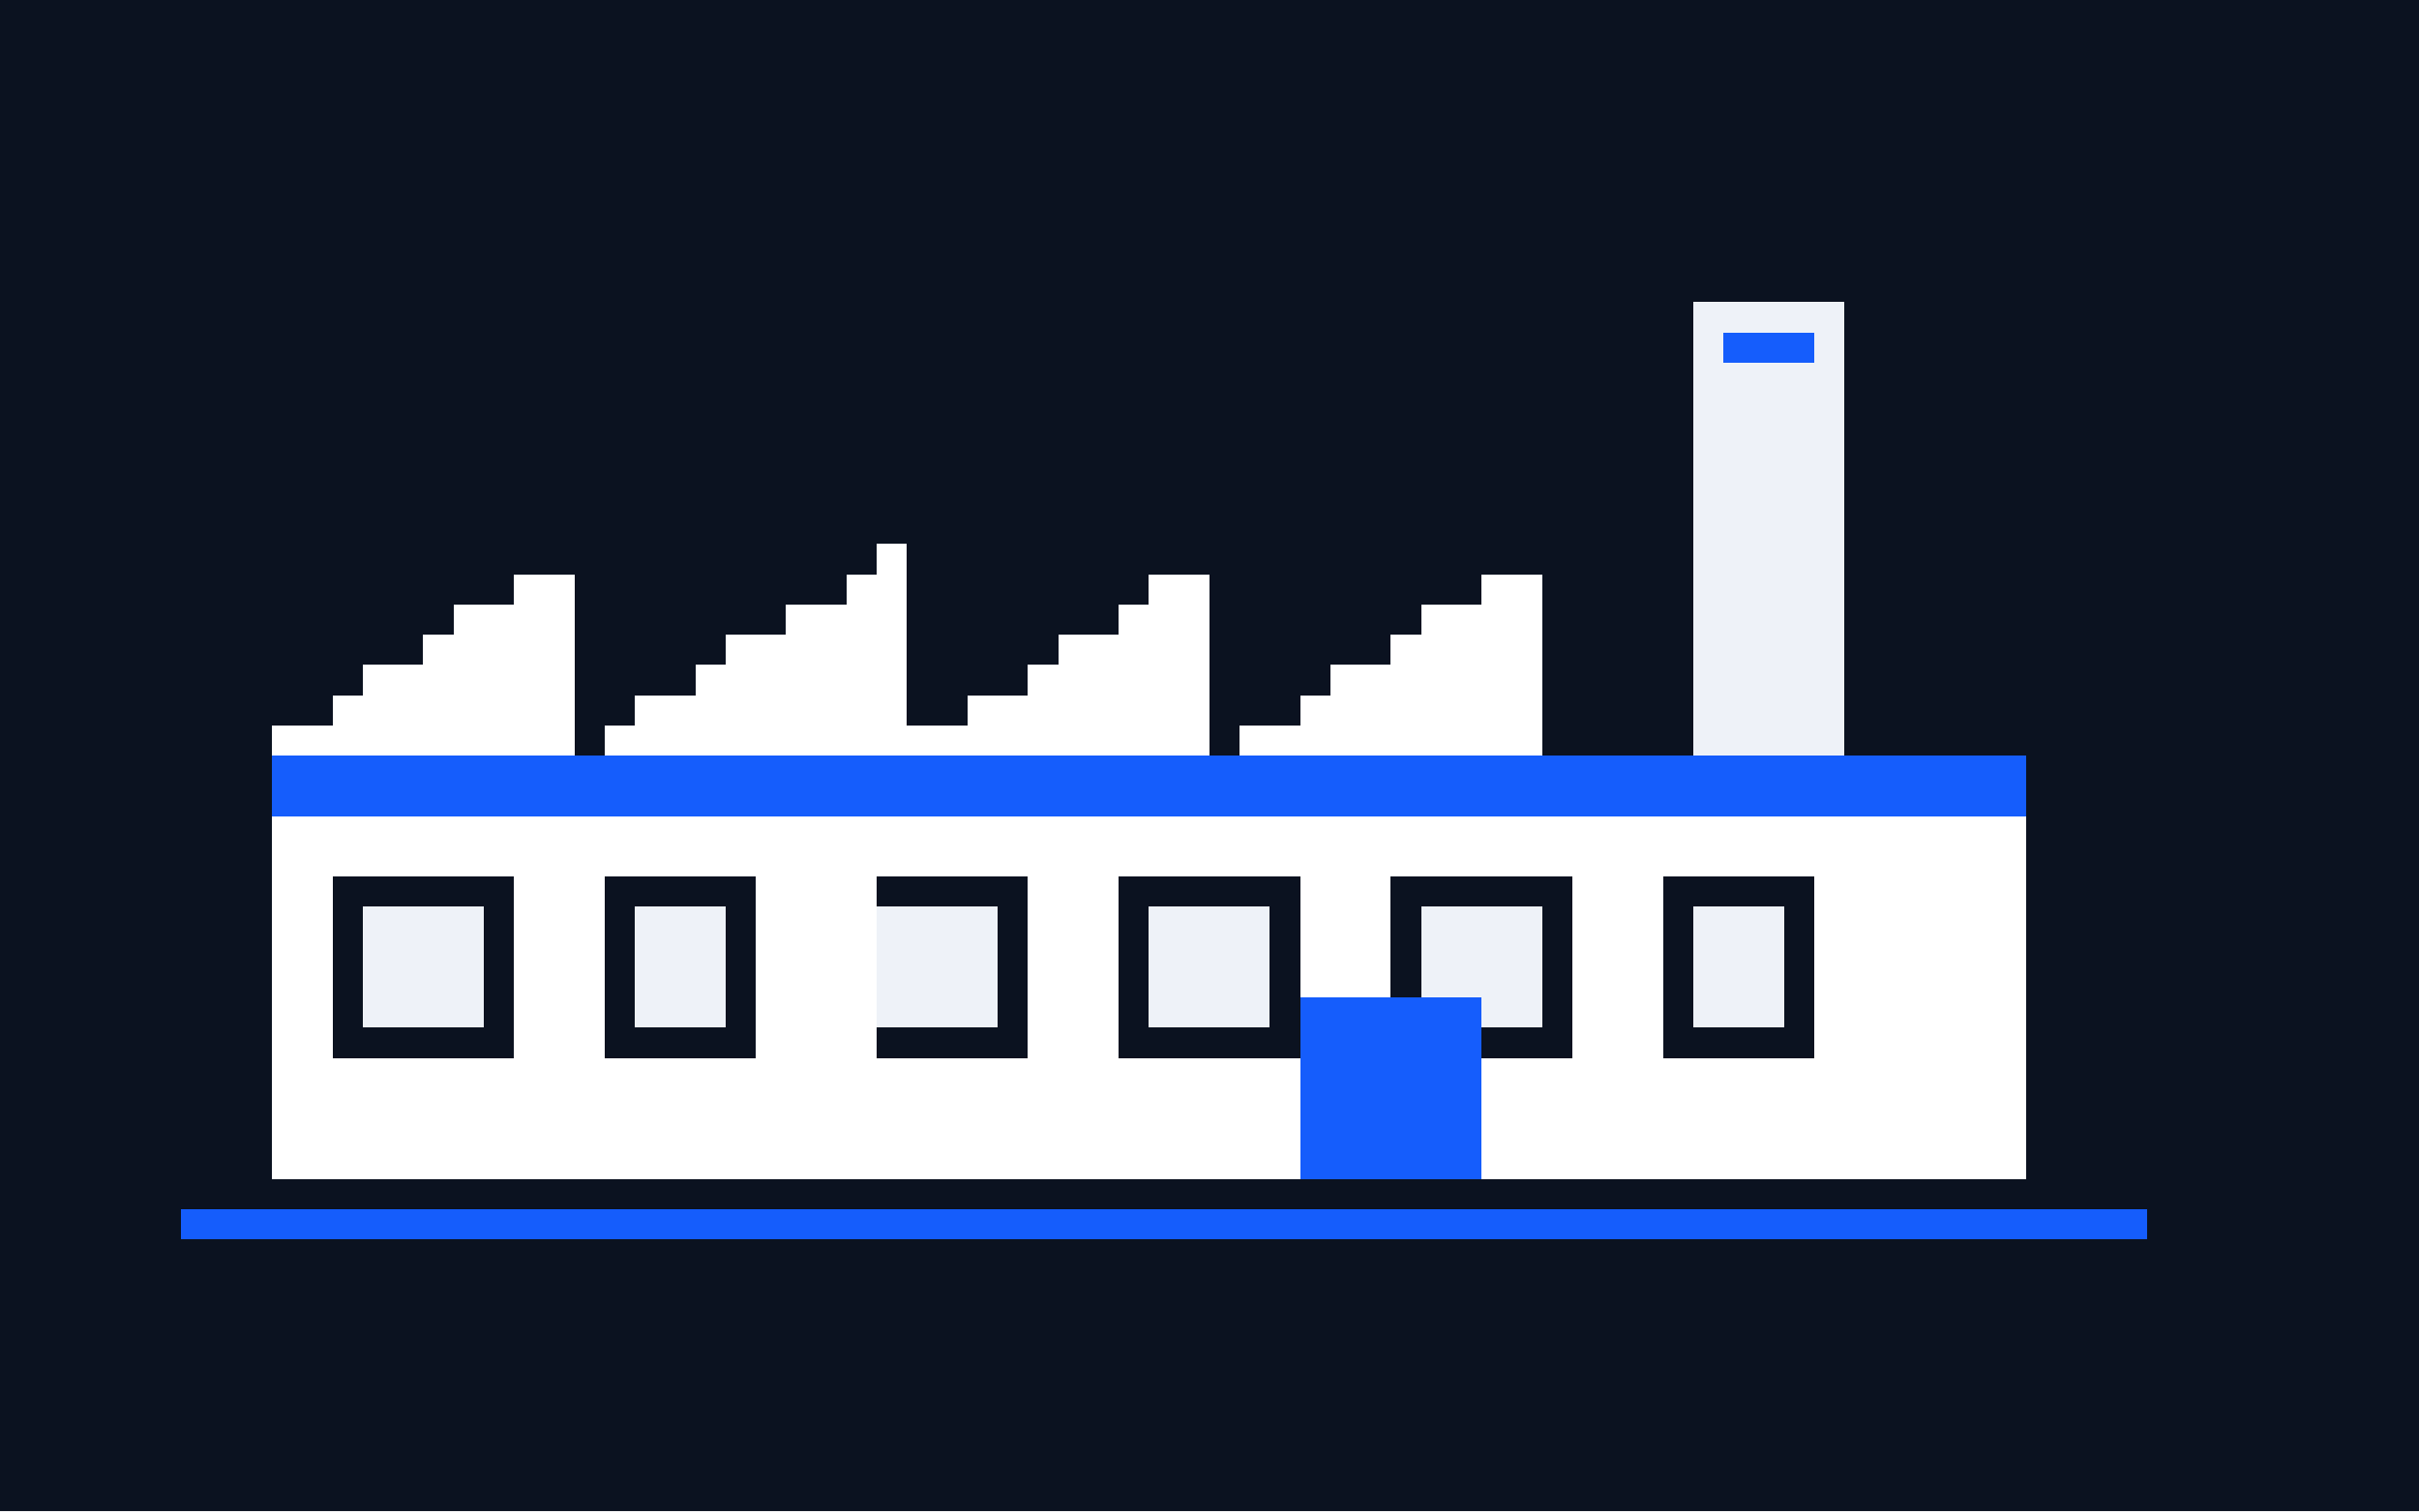
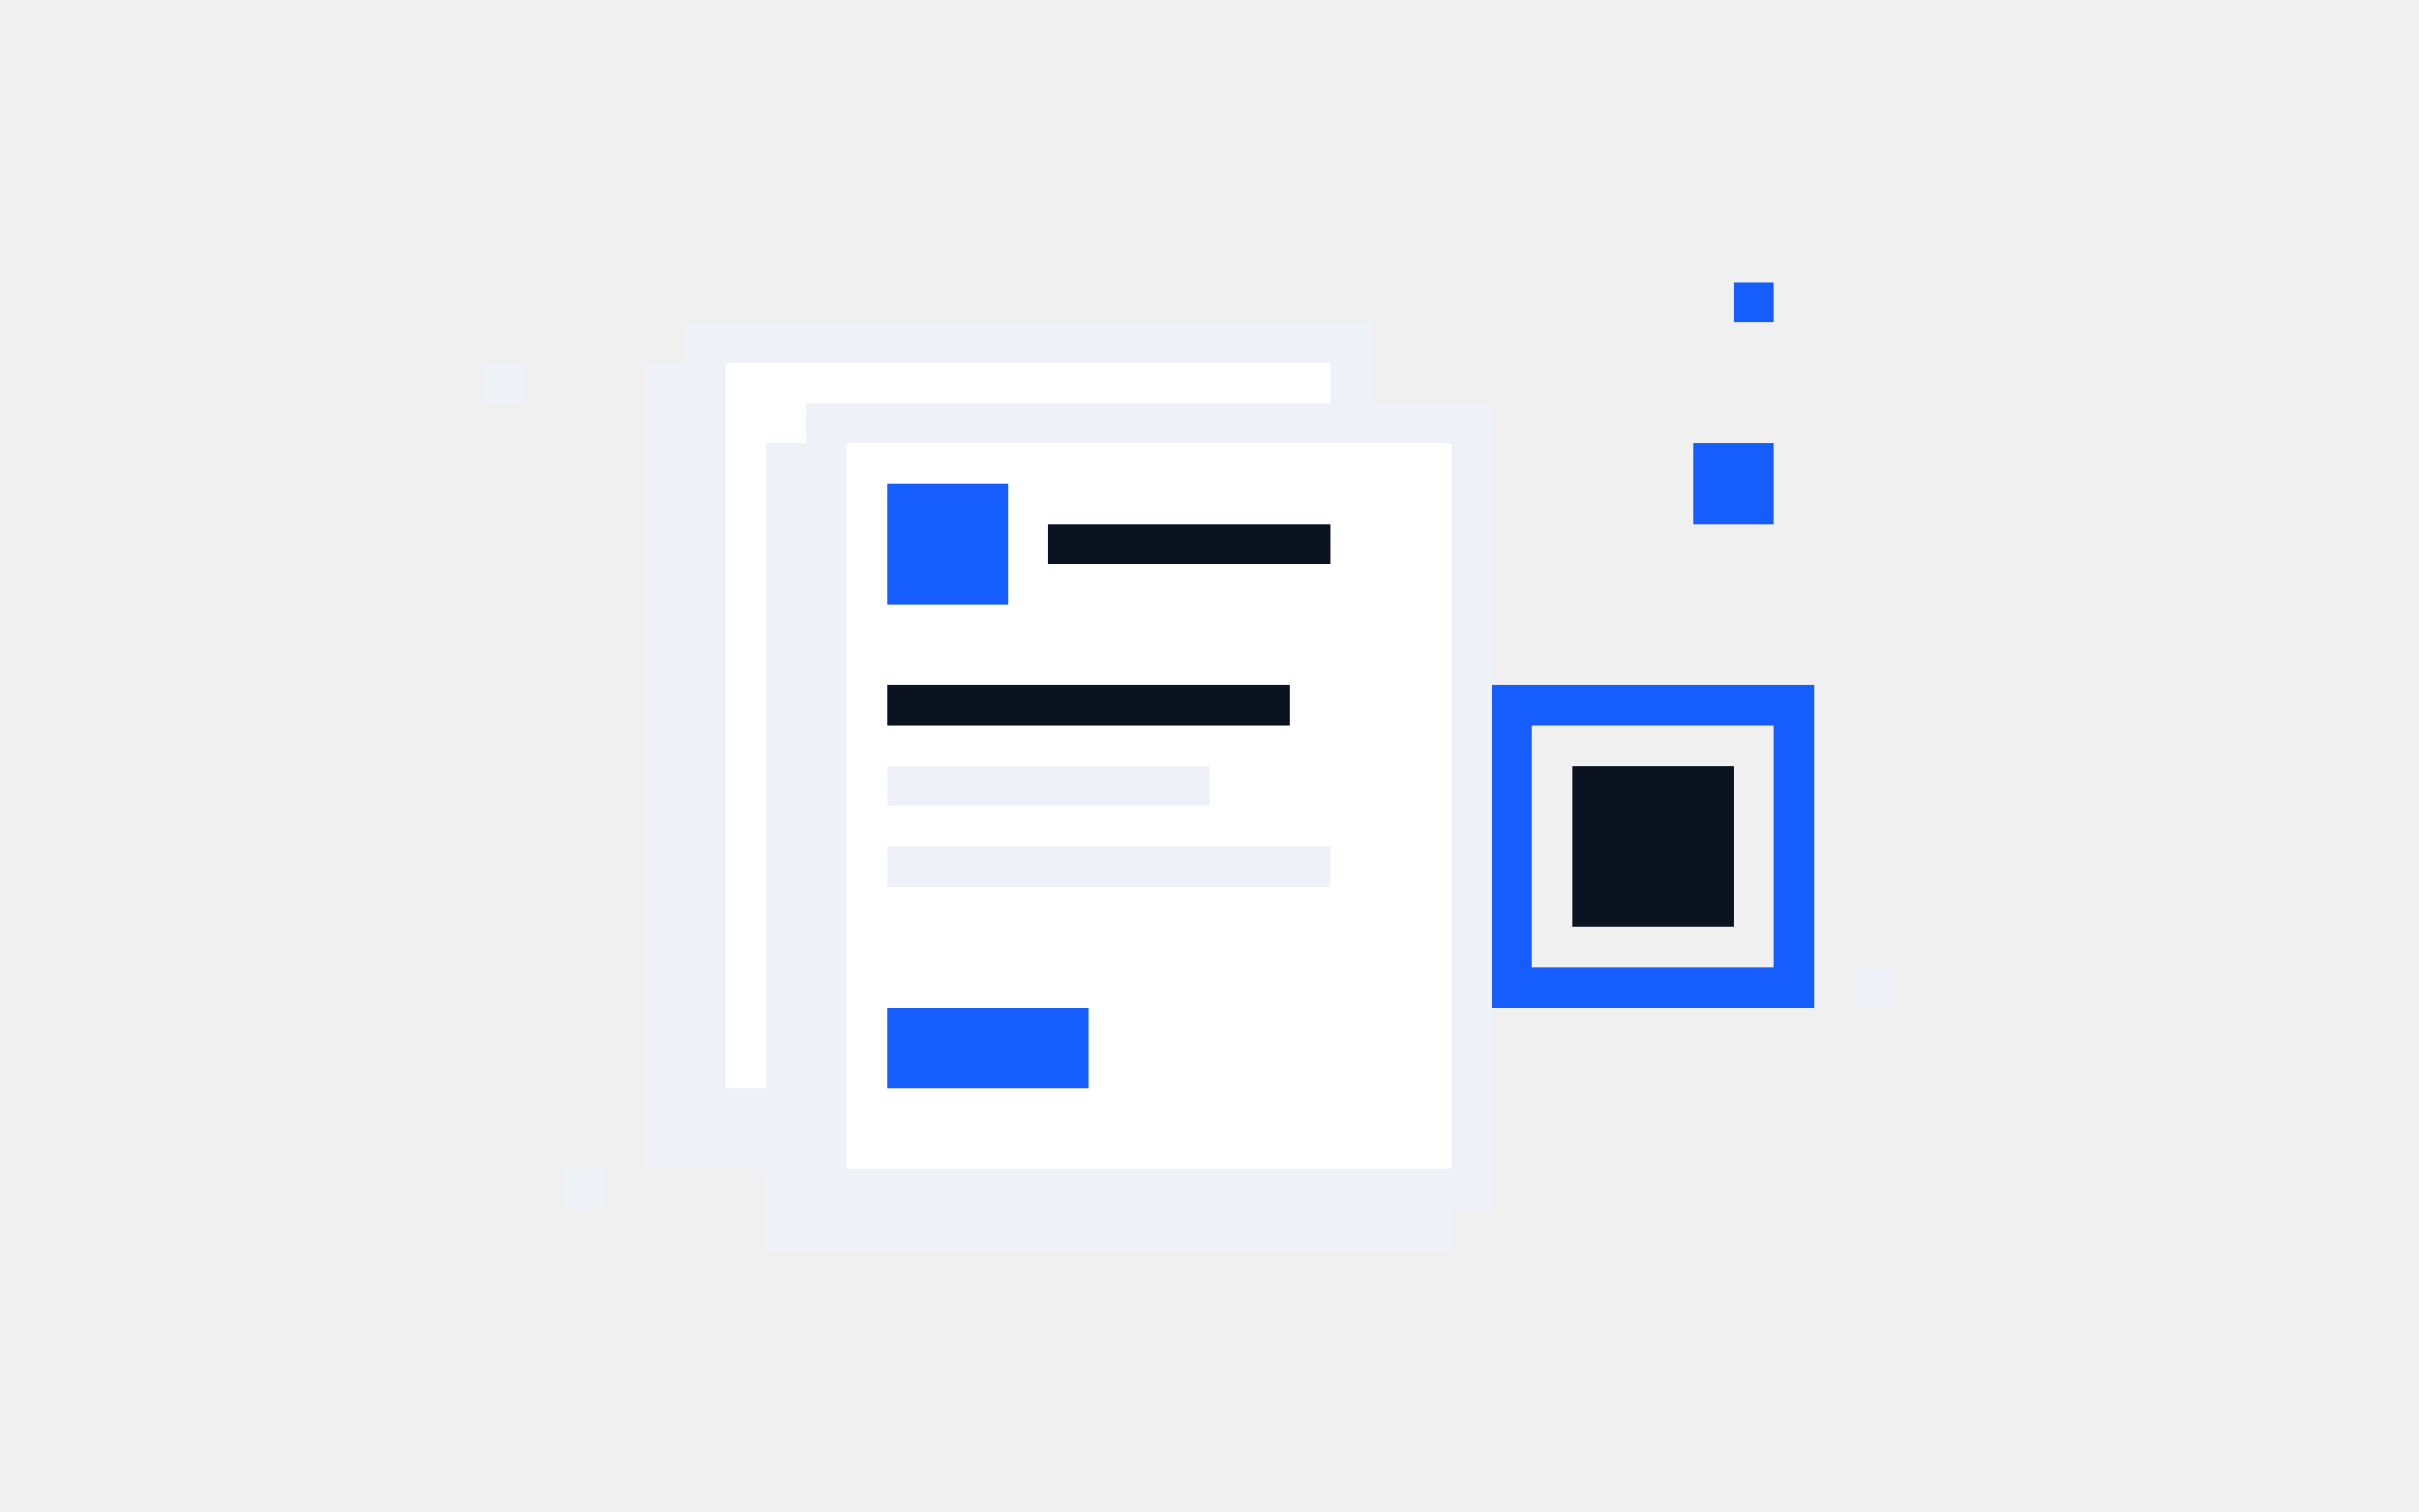
<svg xmlns="http://www.w3.org/2000/svg" viewBox="0 0 960 600" fill="none" shape-rendering="crispEdges">
-   <rect x="0" y="0" width="960" height="12" fill="#0B1220" />
-   <rect x="0" y="12" width="960" height="12" fill="#0B1220" />
-   <rect x="0" y="24" width="960" height="12" fill="#0B1220" />
-   <rect x="0" y="36" width="960" height="12" fill="#0B1220" />
-   <rect x="0" y="48" width="960" height="12" fill="#0B1220" />
-   <rect x="0" y="60" width="960" height="12" fill="#0B1220" />
-   <rect x="0" y="72" width="960" height="12" fill="#0B1220" />
-   <rect x="0" y="84" width="960" height="12" fill="#0B1220" />
-   <rect x="0" y="96" width="960" height="12" fill="#0B1220" />
-   <rect x="0" y="108" width="960" height="12" fill="#0B1220" />
-   <rect x="0" y="120" width="672" height="12" fill="#0B1220" />
-   <rect x="672" y="120" width="60" height="12" fill="#EEF2F8" />
-   <rect x="732" y="120" width="228" height="12" fill="#0B1220" />
-   <rect x="0" y="132" width="672" height="12" fill="#0B1220" />
-   <rect x="672" y="132" width="12" height="12" fill="#EEF2F8" />
-   <rect x="684" y="132" width="36" height="12" fill="#155DFC" />
-   <rect x="720" y="132" width="12" height="12" fill="#EEF2F8" />
-   <rect x="732" y="132" width="228" height="12" fill="#0B1220" />
-   <rect x="0" y="144" width="672" height="12" fill="#0B1220" />
-   <rect x="672" y="144" width="60" height="12" fill="#EEF2F8" />
-   <rect x="732" y="144" width="228" height="12" fill="#0B1220" />
-   <rect x="0" y="156" width="672" height="12" fill="#0B1220" />
-   <rect x="672" y="156" width="60" height="12" fill="#EEF2F8" />
-   <rect x="732" y="156" width="228" height="12" fill="#0B1220" />
-   <rect x="0" y="168" width="672" height="12" fill="#0B1220" />
-   <rect x="672" y="168" width="60" height="12" fill="#EEF2F8" />
-   <rect x="732" y="168" width="228" height="12" fill="#0B1220" />
-   <rect x="0" y="180" width="672" height="12" fill="#0B1220" />
-   <rect x="672" y="180" width="60" height="12" fill="#EEF2F8" />
-   <rect x="732" y="180" width="228" height="12" fill="#0B1220" />
-   <rect x="0" y="192" width="672" height="12" fill="#0B1220" />
-   <rect x="672" y="192" width="60" height="12" fill="#EEF2F8" />
-   <rect x="732" y="192" width="228" height="12" fill="#0B1220" />
-   <rect x="0" y="204" width="672" height="12" fill="#0B1220" />
-   <rect x="672" y="204" width="60" height="12" fill="#EEF2F8" />
-   <rect x="732" y="204" width="228" height="12" fill="#0B1220" />
-   <rect x="0" y="216" width="348" height="12" fill="#0B1220" />
-   <rect x="348" y="216" width="12" height="12" fill="#FFFFFF" />
-   <rect x="360" y="216" width="312" height="12" fill="#0B1220" />
-   <rect x="672" y="216" width="60" height="12" fill="#EEF2F8" />
-   <rect x="732" y="216" width="228" height="12" fill="#0B1220" />
-   <rect x="0" y="228" width="204" height="12" fill="#0B1220" />
-   <rect x="204" y="228" width="24" height="12" fill="#FFFFFF" />
-   <rect x="228" y="228" width="108" height="12" fill="#0B1220" />
-   <rect x="336" y="228" width="24" height="12" fill="#FFFFFF" />
-   <rect x="360" y="228" width="96" height="12" fill="#0B1220" />
-   <rect x="456" y="228" width="24" height="12" fill="#FFFFFF" />
-   <rect x="480" y="228" width="108" height="12" fill="#0B1220" />
-   <rect x="588" y="228" width="24" height="12" fill="#FFFFFF" />
-   <rect x="612" y="228" width="60" height="12" fill="#0B1220" />
-   <rect x="672" y="228" width="60" height="12" fill="#EEF2F8" />
-   <rect x="732" y="228" width="228" height="12" fill="#0B1220" />
-   <rect x="0" y="240" width="180" height="12" fill="#0B1220" />
-   <rect x="180" y="240" width="48" height="12" fill="#FFFFFF" />
-   <rect x="228" y="240" width="84" height="12" fill="#0B1220" />
-   <rect x="312" y="240" width="48" height="12" fill="#FFFFFF" />
-   <rect x="360" y="240" width="84" height="12" fill="#0B1220" />
-   <rect x="444" y="240" width="36" height="12" fill="#FFFFFF" />
-   <rect x="480" y="240" width="84" height="12" fill="#0B1220" />
-   <rect x="564" y="240" width="48" height="12" fill="#FFFFFF" />
-   <rect x="612" y="240" width="60" height="12" fill="#0B1220" />
-   <rect x="672" y="240" width="60" height="12" fill="#EEF2F8" />
-   <rect x="732" y="240" width="228" height="12" fill="#0B1220" />
-   <rect x="0" y="252" width="168" height="12" fill="#0B1220" />
-   <rect x="168" y="252" width="60" height="12" fill="#FFFFFF" />
-   <rect x="228" y="252" width="60" height="12" fill="#0B1220" />
-   <rect x="288" y="252" width="72" height="12" fill="#FFFFFF" />
-   <rect x="360" y="252" width="60" height="12" fill="#0B1220" />
-   <rect x="420" y="252" width="60" height="12" fill="#FFFFFF" />
-   <rect x="480" y="252" width="72" height="12" fill="#0B1220" />
-   <rect x="552" y="252" width="60" height="12" fill="#FFFFFF" />
-   <rect x="612" y="252" width="60" height="12" fill="#0B1220" />
-   <rect x="672" y="252" width="60" height="12" fill="#EEF2F8" />
-   <rect x="732" y="252" width="228" height="12" fill="#0B1220" />
-   <rect x="0" y="264" width="144" height="12" fill="#0B1220" />
-   <rect x="144" y="264" width="84" height="12" fill="#FFFFFF" />
-   <rect x="228" y="264" width="48" height="12" fill="#0B1220" />
-   <rect x="276" y="264" width="84" height="12" fill="#FFFFFF" />
-   <rect x="360" y="264" width="48" height="12" fill="#0B1220" />
-   <rect x="408" y="264" width="72" height="12" fill="#FFFFFF" />
-   <rect x="480" y="264" width="48" height="12" fill="#0B1220" />
-   <rect x="528" y="264" width="84" height="12" fill="#FFFFFF" />
-   <rect x="612" y="264" width="60" height="12" fill="#0B1220" />
-   <rect x="672" y="264" width="60" height="12" fill="#EEF2F8" />
-   <rect x="732" y="264" width="228" height="12" fill="#0B1220" />
-   <rect x="0" y="276" width="132" height="12" fill="#0B1220" />
-   <rect x="132" y="276" width="96" height="12" fill="#FFFFFF" />
-   <rect x="228" y="276" width="24" height="12" fill="#0B1220" />
-   <rect x="252" y="276" width="108" height="12" fill="#FFFFFF" />
-   <rect x="360" y="276" width="24" height="12" fill="#0B1220" />
-   <rect x="384" y="276" width="96" height="12" fill="#FFFFFF" />
-   <rect x="480" y="276" width="36" height="12" fill="#0B1220" />
-   <rect x="516" y="276" width="96" height="12" fill="#FFFFFF" />
-   <rect x="612" y="276" width="60" height="12" fill="#0B1220" />
-   <rect x="672" y="276" width="60" height="12" fill="#EEF2F8" />
-   <rect x="732" y="276" width="228" height="12" fill="#0B1220" />
-   <rect x="0" y="288" width="108" height="12" fill="#0B1220" />
-   <rect x="108" y="288" width="120" height="12" fill="#FFFFFF" />
-   <rect x="228" y="288" width="12" height="12" fill="#0B1220" />
-   <rect x="240" y="288" width="240" height="12" fill="#FFFFFF" />
-   <rect x="480" y="288" width="12" height="12" fill="#0B1220" />
-   <rect x="492" y="288" width="120" height="12" fill="#FFFFFF" />
-   <rect x="612" y="288" width="60" height="12" fill="#0B1220" />
-   <rect x="672" y="288" width="60" height="12" fill="#EEF2F8" />
-   <rect x="732" y="288" width="228" height="12" fill="#0B1220" />
-   <rect x="0" y="300" width="108" height="12" fill="#0B1220" />
-   <rect x="108" y="300" width="696" height="12" fill="#155DFC" />
-   <rect x="804" y="300" width="156" height="12" fill="#0B1220" />
-   <rect x="0" y="312" width="108" height="12" fill="#0B1220" />
-   <rect x="108" y="312" width="696" height="12" fill="#155DFC" />
-   <rect x="804" y="312" width="156" height="12" fill="#0B1220" />
-   <rect x="0" y="324" width="108" height="12" fill="#0B1220" />
-   <rect x="108" y="324" width="696" height="12" fill="#FFFFFF" />
-   <rect x="804" y="324" width="156" height="12" fill="#0B1220" />
-   <rect x="0" y="336" width="108" height="12" fill="#0B1220" />
-   <rect x="108" y="336" width="696" height="12" fill="#FFFFFF" />
-   <rect x="804" y="336" width="156" height="12" fill="#0B1220" />
-   <rect x="0" y="348" width="108" height="12" fill="#0B1220" />
-   <rect x="108" y="348" width="24" height="12" fill="#FFFFFF" />
-   <rect x="132" y="348" width="72" height="12" fill="#0B1220" />
-   <rect x="204" y="348" width="36" height="12" fill="#FFFFFF" />
-   <rect x="240" y="348" width="60" height="12" fill="#0B1220" />
-   <rect x="300" y="348" width="48" height="12" fill="#FFFFFF" />
-   <rect x="348" y="348" width="60" height="12" fill="#0B1220" />
-   <rect x="408" y="348" width="36" height="12" fill="#FFFFFF" />
-   <rect x="444" y="348" width="72" height="12" fill="#0B1220" />
-   <rect x="516" y="348" width="36" height="12" fill="#FFFFFF" />
-   <rect x="552" y="348" width="72" height="12" fill="#0B1220" />
-   <rect x="624" y="348" width="36" height="12" fill="#FFFFFF" />
-   <rect x="660" y="348" width="60" height="12" fill="#0B1220" />
-   <rect x="720" y="348" width="84" height="12" fill="#FFFFFF" />
-   <rect x="804" y="348" width="156" height="12" fill="#0B1220" />
-   <rect x="0" y="360" width="108" height="12" fill="#0B1220" />
-   <rect x="108" y="360" width="24" height="12" fill="#FFFFFF" />
-   <rect x="132" y="360" width="12" height="12" fill="#0B1220" />
-   <rect x="144" y="360" width="48" height="12" fill="#EEF2F8" />
-   <rect x="192" y="360" width="12" height="12" fill="#0B1220" />
-   <rect x="204" y="360" width="36" height="12" fill="#FFFFFF" />
-   <rect x="240" y="360" width="12" height="12" fill="#0B1220" />
-   <rect x="252" y="360" width="36" height="12" fill="#EEF2F8" />
-   <rect x="288" y="360" width="12" height="12" fill="#0B1220" />
-   <rect x="300" y="360" width="48" height="12" fill="#FFFFFF" />
-   <rect x="348" y="360" width="48" height="12" fill="#EEF2F8" />
-   <rect x="396" y="360" width="12" height="12" fill="#0B1220" />
-   <rect x="408" y="360" width="36" height="12" fill="#FFFFFF" />
-   <rect x="444" y="360" width="12" height="12" fill="#0B1220" />
-   <rect x="456" y="360" width="48" height="12" fill="#EEF2F8" />
-   <rect x="504" y="360" width="12" height="12" fill="#0B1220" />
-   <rect x="516" y="360" width="36" height="12" fill="#FFFFFF" />
-   <rect x="552" y="360" width="12" height="12" fill="#0B1220" />
-   <rect x="564" y="360" width="48" height="12" fill="#EEF2F8" />
-   <rect x="612" y="360" width="12" height="12" fill="#0B1220" />
-   <rect x="624" y="360" width="36" height="12" fill="#FFFFFF" />
-   <rect x="660" y="360" width="12" height="12" fill="#0B1220" />
-   <rect x="672" y="360" width="36" height="12" fill="#EEF2F8" />
-   <rect x="708" y="360" width="12" height="12" fill="#0B1220" />
-   <rect x="720" y="360" width="84" height="12" fill="#FFFFFF" />
-   <rect x="804" y="360" width="156" height="12" fill="#0B1220" />
-   <rect x="0" y="372" width="108" height="12" fill="#0B1220" />
-   <rect x="108" y="372" width="24" height="12" fill="#FFFFFF" />
-   <rect x="132" y="372" width="12" height="12" fill="#0B1220" />
-   <rect x="144" y="372" width="48" height="12" fill="#EEF2F8" />
-   <rect x="192" y="372" width="12" height="12" fill="#0B1220" />
-   <rect x="204" y="372" width="36" height="12" fill="#FFFFFF" />
-   <rect x="240" y="372" width="12" height="12" fill="#0B1220" />
-   <rect x="252" y="372" width="36" height="12" fill="#EEF2F8" />
-   <rect x="288" y="372" width="12" height="12" fill="#0B1220" />
-   <rect x="300" y="372" width="48" height="12" fill="#FFFFFF" />
-   <rect x="348" y="372" width="48" height="12" fill="#EEF2F8" />
-   <rect x="396" y="372" width="12" height="12" fill="#0B1220" />
-   <rect x="408" y="372" width="36" height="12" fill="#FFFFFF" />
-   <rect x="444" y="372" width="12" height="12" fill="#0B1220" />
-   <rect x="456" y="372" width="48" height="12" fill="#EEF2F8" />
-   <rect x="504" y="372" width="12" height="12" fill="#0B1220" />
-   <rect x="516" y="372" width="36" height="12" fill="#FFFFFF" />
-   <rect x="552" y="372" width="12" height="12" fill="#0B1220" />
-   <rect x="564" y="372" width="48" height="12" fill="#EEF2F8" />
-   <rect x="612" y="372" width="12" height="12" fill="#0B1220" />
-   <rect x="624" y="372" width="36" height="12" fill="#FFFFFF" />
-   <rect x="660" y="372" width="12" height="12" fill="#0B1220" />
-   <rect x="672" y="372" width="36" height="12" fill="#EEF2F8" />
-   <rect x="708" y="372" width="12" height="12" fill="#0B1220" />
-   <rect x="720" y="372" width="84" height="12" fill="#FFFFFF" />
-   <rect x="804" y="372" width="156" height="12" fill="#0B1220" />
-   <rect x="0" y="384" width="108" height="12" fill="#0B1220" />
-   <rect x="108" y="384" width="24" height="12" fill="#FFFFFF" />
-   <rect x="132" y="384" width="12" height="12" fill="#0B1220" />
-   <rect x="144" y="384" width="48" height="12" fill="#EEF2F8" />
-   <rect x="192" y="384" width="12" height="12" fill="#0B1220" />
-   <rect x="204" y="384" width="36" height="12" fill="#FFFFFF" />
-   <rect x="240" y="384" width="12" height="12" fill="#0B1220" />
-   <rect x="252" y="384" width="36" height="12" fill="#EEF2F8" />
-   <rect x="288" y="384" width="12" height="12" fill="#0B1220" />
-   <rect x="300" y="384" width="48" height="12" fill="#FFFFFF" />
-   <rect x="348" y="384" width="48" height="12" fill="#EEF2F8" />
-   <rect x="396" y="384" width="12" height="12" fill="#0B1220" />
-   <rect x="408" y="384" width="36" height="12" fill="#FFFFFF" />
-   <rect x="444" y="384" width="12" height="12" fill="#0B1220" />
-   <rect x="456" y="384" width="48" height="12" fill="#EEF2F8" />
-   <rect x="504" y="384" width="12" height="12" fill="#0B1220" />
-   <rect x="516" y="384" width="36" height="12" fill="#FFFFFF" />
-   <rect x="552" y="384" width="12" height="12" fill="#0B1220" />
-   <rect x="564" y="384" width="48" height="12" fill="#EEF2F8" />
-   <rect x="612" y="384" width="12" height="12" fill="#0B1220" />
-   <rect x="624" y="384" width="36" height="12" fill="#FFFFFF" />
-   <rect x="660" y="384" width="12" height="12" fill="#0B1220" />
-   <rect x="672" y="384" width="36" height="12" fill="#EEF2F8" />
-   <rect x="708" y="384" width="12" height="12" fill="#0B1220" />
-   <rect x="720" y="384" width="84" height="12" fill="#FFFFFF" />
-   <rect x="804" y="384" width="156" height="12" fill="#0B1220" />
-   <rect x="0" y="396" width="108" height="12" fill="#0B1220" />
-   <rect x="108" y="396" width="24" height="12" fill="#FFFFFF" />
-   <rect x="132" y="396" width="12" height="12" fill="#0B1220" />
-   <rect x="144" y="396" width="48" height="12" fill="#EEF2F8" />
-   <rect x="192" y="396" width="12" height="12" fill="#0B1220" />
-   <rect x="204" y="396" width="36" height="12" fill="#FFFFFF" />
-   <rect x="240" y="396" width="12" height="12" fill="#0B1220" />
-   <rect x="252" y="396" width="36" height="12" fill="#EEF2F8" />
-   <rect x="288" y="396" width="12" height="12" fill="#0B1220" />
-   <rect x="300" y="396" width="48" height="12" fill="#FFFFFF" />
-   <rect x="348" y="396" width="48" height="12" fill="#EEF2F8" />
-   <rect x="396" y="396" width="12" height="12" fill="#0B1220" />
-   <rect x="408" y="396" width="36" height="12" fill="#FFFFFF" />
-   <rect x="444" y="396" width="12" height="12" fill="#0B1220" />
-   <rect x="456" y="396" width="48" height="12" fill="#EEF2F8" />
-   <rect x="504" y="396" width="12" height="12" fill="#0B1220" />
-   <rect x="516" y="396" width="72" height="12" fill="#155DFC" />
-   <rect x="588" y="396" width="24" height="12" fill="#EEF2F8" />
-   <rect x="612" y="396" width="12" height="12" fill="#0B1220" />
-   <rect x="624" y="396" width="36" height="12" fill="#FFFFFF" />
-   <rect x="660" y="396" width="12" height="12" fill="#0B1220" />
-   <rect x="672" y="396" width="36" height="12" fill="#EEF2F8" />
-   <rect x="708" y="396" width="12" height="12" fill="#0B1220" />
-   <rect x="720" y="396" width="84" height="12" fill="#FFFFFF" />
-   <rect x="804" y="396" width="156" height="12" fill="#0B1220" />
-   <rect x="0" y="408" width="108" height="12" fill="#0B1220" />
-   <rect x="108" y="408" width="24" height="12" fill="#FFFFFF" />
-   <rect x="132" y="408" width="72" height="12" fill="#0B1220" />
-   <rect x="204" y="408" width="36" height="12" fill="#FFFFFF" />
-   <rect x="240" y="408" width="60" height="12" fill="#0B1220" />
-   <rect x="300" y="408" width="48" height="12" fill="#FFFFFF" />
-   <rect x="348" y="408" width="60" height="12" fill="#0B1220" />
-   <rect x="408" y="408" width="36" height="12" fill="#FFFFFF" />
-   <rect x="444" y="408" width="72" height="12" fill="#0B1220" />
-   <rect x="516" y="408" width="72" height="12" fill="#155DFC" />
-   <rect x="588" y="408" width="36" height="12" fill="#0B1220" />
-   <rect x="624" y="408" width="36" height="12" fill="#FFFFFF" />
-   <rect x="660" y="408" width="60" height="12" fill="#0B1220" />
-   <rect x="720" y="408" width="84" height="12" fill="#FFFFFF" />
-   <rect x="804" y="408" width="156" height="12" fill="#0B1220" />
-   <rect x="0" y="420" width="108" height="12" fill="#0B1220" />
-   <rect x="108" y="420" width="408" height="12" fill="#FFFFFF" />
-   <rect x="516" y="420" width="72" height="12" fill="#155DFC" />
-   <rect x="588" y="420" width="216" height="12" fill="#FFFFFF" />
-   <rect x="804" y="420" width="156" height="12" fill="#0B1220" />
-   <rect x="0" y="432" width="108" height="12" fill="#0B1220" />
-   <rect x="108" y="432" width="408" height="12" fill="#FFFFFF" />
-   <rect x="516" y="432" width="72" height="12" fill="#155DFC" />
-   <rect x="588" y="432" width="216" height="12" fill="#FFFFFF" />
-   <rect x="804" y="432" width="156" height="12" fill="#0B1220" />
-   <rect x="0" y="444" width="108" height="12" fill="#0B1220" />
-   <rect x="108" y="444" width="408" height="12" fill="#FFFFFF" />
-   <rect x="516" y="444" width="72" height="12" fill="#155DFC" />
-   <rect x="588" y="444" width="216" height="12" fill="#FFFFFF" />
-   <rect x="804" y="444" width="156" height="12" fill="#0B1220" />
-   <rect x="0" y="456" width="108" height="12" fill="#0B1220" />
-   <rect x="108" y="456" width="408" height="12" fill="#FFFFFF" />
-   <rect x="516" y="456" width="72" height="12" fill="#155DFC" />
-   <rect x="588" y="456" width="216" height="12" fill="#FFFFFF" />
-   <rect x="804" y="456" width="156" height="12" fill="#0B1220" />
-   <rect x="0" y="468" width="960" height="12" fill="#0B1220" />
-   <rect x="0" y="480" width="72" height="12" fill="#0B1220" />
-   <rect x="72" y="480" width="780" height="12" fill="#155DFC" />
-   <rect x="852" y="480" width="108" height="12" fill="#0B1220" />
-   <rect x="0" y="492" width="960" height="12" fill="#0B1220" />
-   <rect x="0" y="504" width="960" height="12" fill="#0B1220" />
-   <rect x="0" y="516" width="960" height="12" fill="#0B1220" />
-   <rect x="0" y="528" width="960" height="12" fill="#0B1220" />
-   <rect x="0" y="540" width="960" height="12" fill="#0B1220" />
-   <rect x="0" y="552" width="960" height="12" fill="#0B1220" />
-   <rect x="0" y="564" width="960" height="12" fill="#0B1220" />
-   <rect x="0" y="576" width="960" height="12" fill="#0B1220" />
-   <rect x="0" y="588" width="960" height="12" fill="#0B1220" />
+   <rect x="192" y="144" width="16" height="16" fill="#EEF2F8" />
+   <rect x="736" y="384" width="16" height="16" fill="#EEF2F8" />
+   <rect x="688" y="112" width="16" height="16" fill="#155DFC" />
+   <rect x="224" y="464" width="16" height="16" fill="#EEF2F8" />
+   <rect x="256" y="144" width="272" height="320" fill="#EEF2F8" />
+   <rect x="272" y="128" width="272" height="320" fill="#FFFFFF" />
+   <rect x="272" y="128" width="272" height="16" fill="#EEF2F8" />
+   <rect x="272" y="432" width="272" height="16" fill="#EEF2F8" />
+   <rect x="272" y="128" width="16" height="320" fill="#EEF2F8" />
+   <rect x="528" y="128" width="16" height="320" fill="#EEF2F8" />
+   <rect x="304" y="176" width="272" height="320" fill="#EEF2F8" />
+   <rect x="320" y="160" width="272" height="320" fill="#FFFFFF" />
+   <rect x="320" y="160" width="272" height="16" fill="#EEF2F8" />
+   <rect x="320" y="464" width="272" height="16" fill="#EEF2F8" />
+   <rect x="320" y="160" width="16" height="320" fill="#EEF2F8" />
+   <rect x="576" y="160" width="16" height="320" fill="#EEF2F8" />
+   <rect x="352" y="192" width="48" height="48" fill="#155DFC" />
+   <rect x="416" y="208" width="112" height="16" fill="#0B1220" />
+   <rect x="352" y="272" width="160" height="16" fill="#0B1220" />
+   <rect x="352" y="304" width="128" height="16" fill="#EEF2F8" />
+   <rect x="352" y="336" width="176" height="16" fill="#EEF2F8" />
+   <rect x="352" y="400" width="80" height="32" fill="#155DFC" />
+   <rect x="592" y="272" width="128" height="16" fill="#155DFC" />
+   <rect x="592" y="384" width="128" height="16" fill="#155DFC" />
+   <rect x="592" y="272" width="16" height="128" fill="#155DFC" />
+   <rect x="704" y="272" width="16" height="128" fill="#155DFC" />
+   <rect x="624" y="304" width="64" height="64" fill="#0B1220" />
+   <rect x="672" y="176" width="32" height="32" fill="#155DFC" />
</svg>
